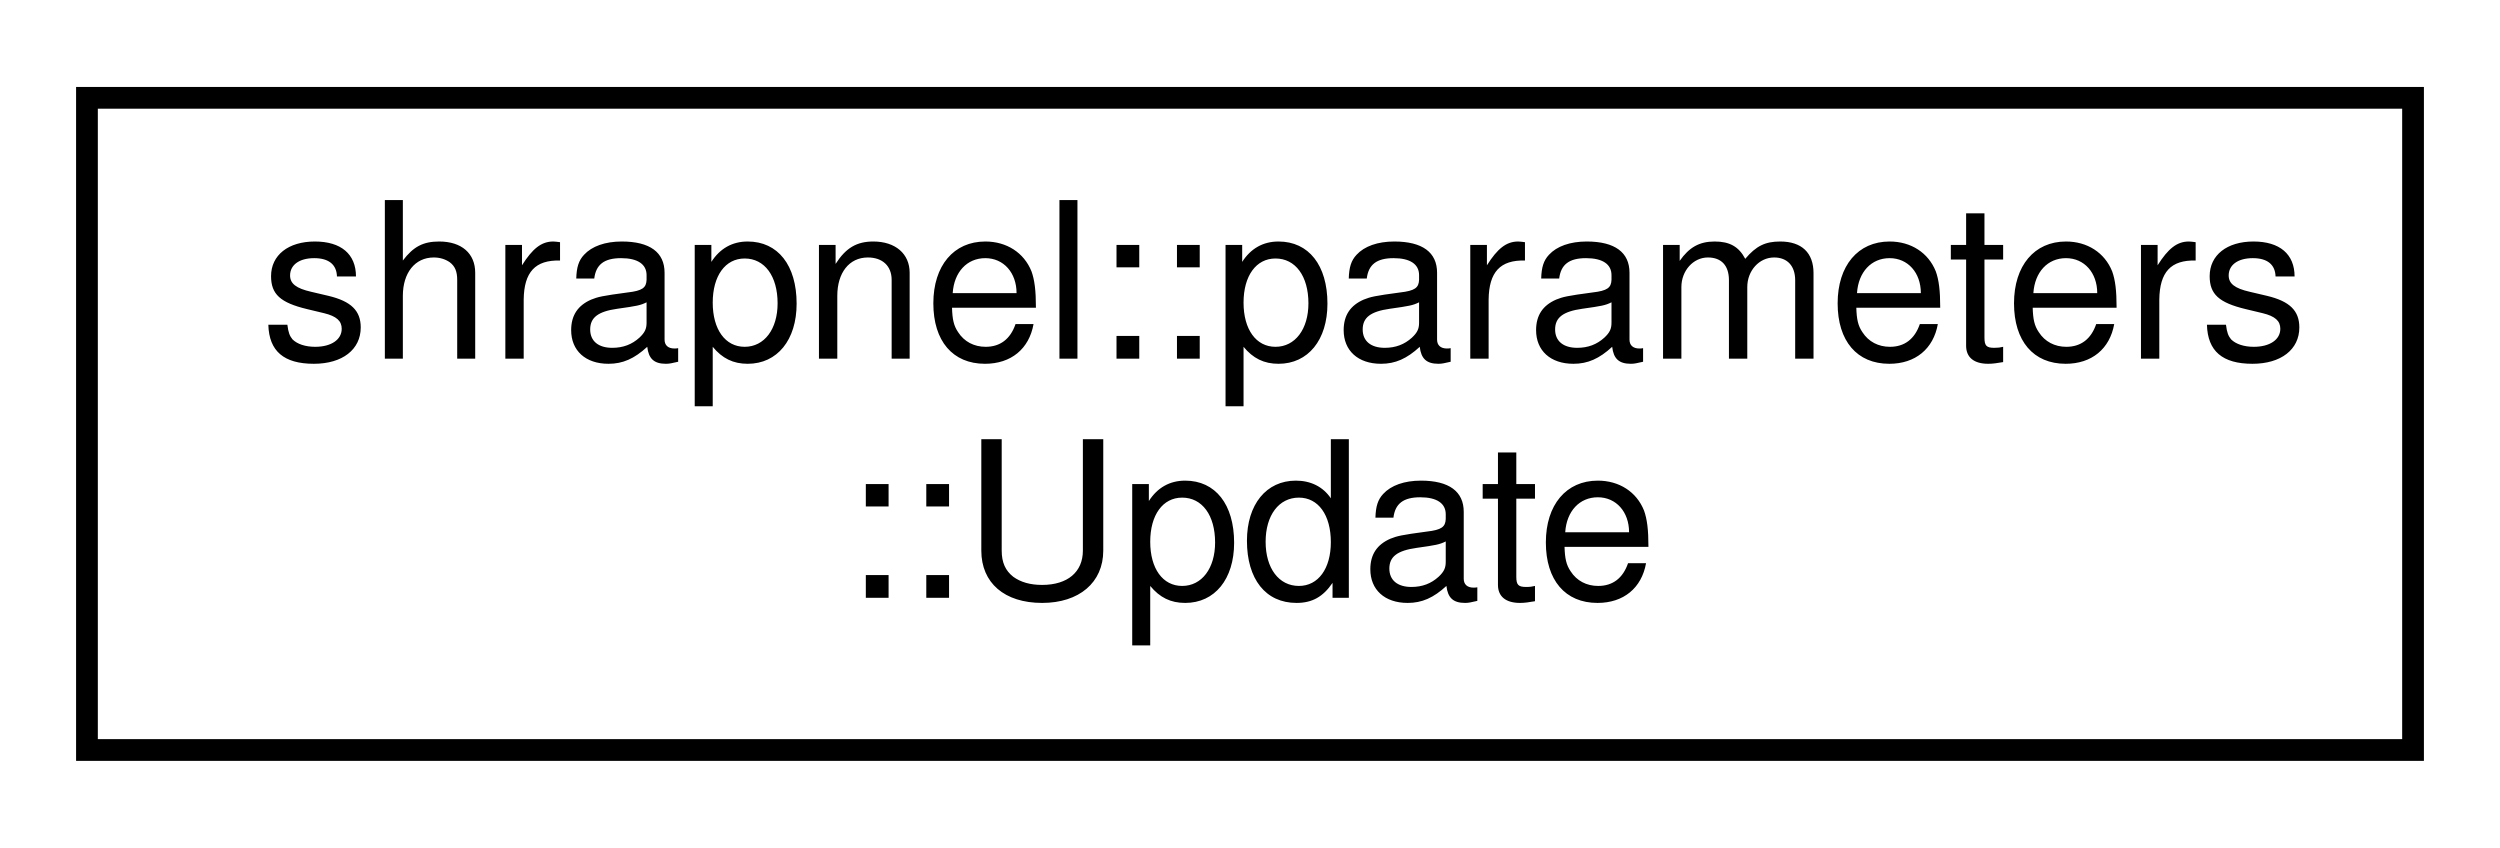
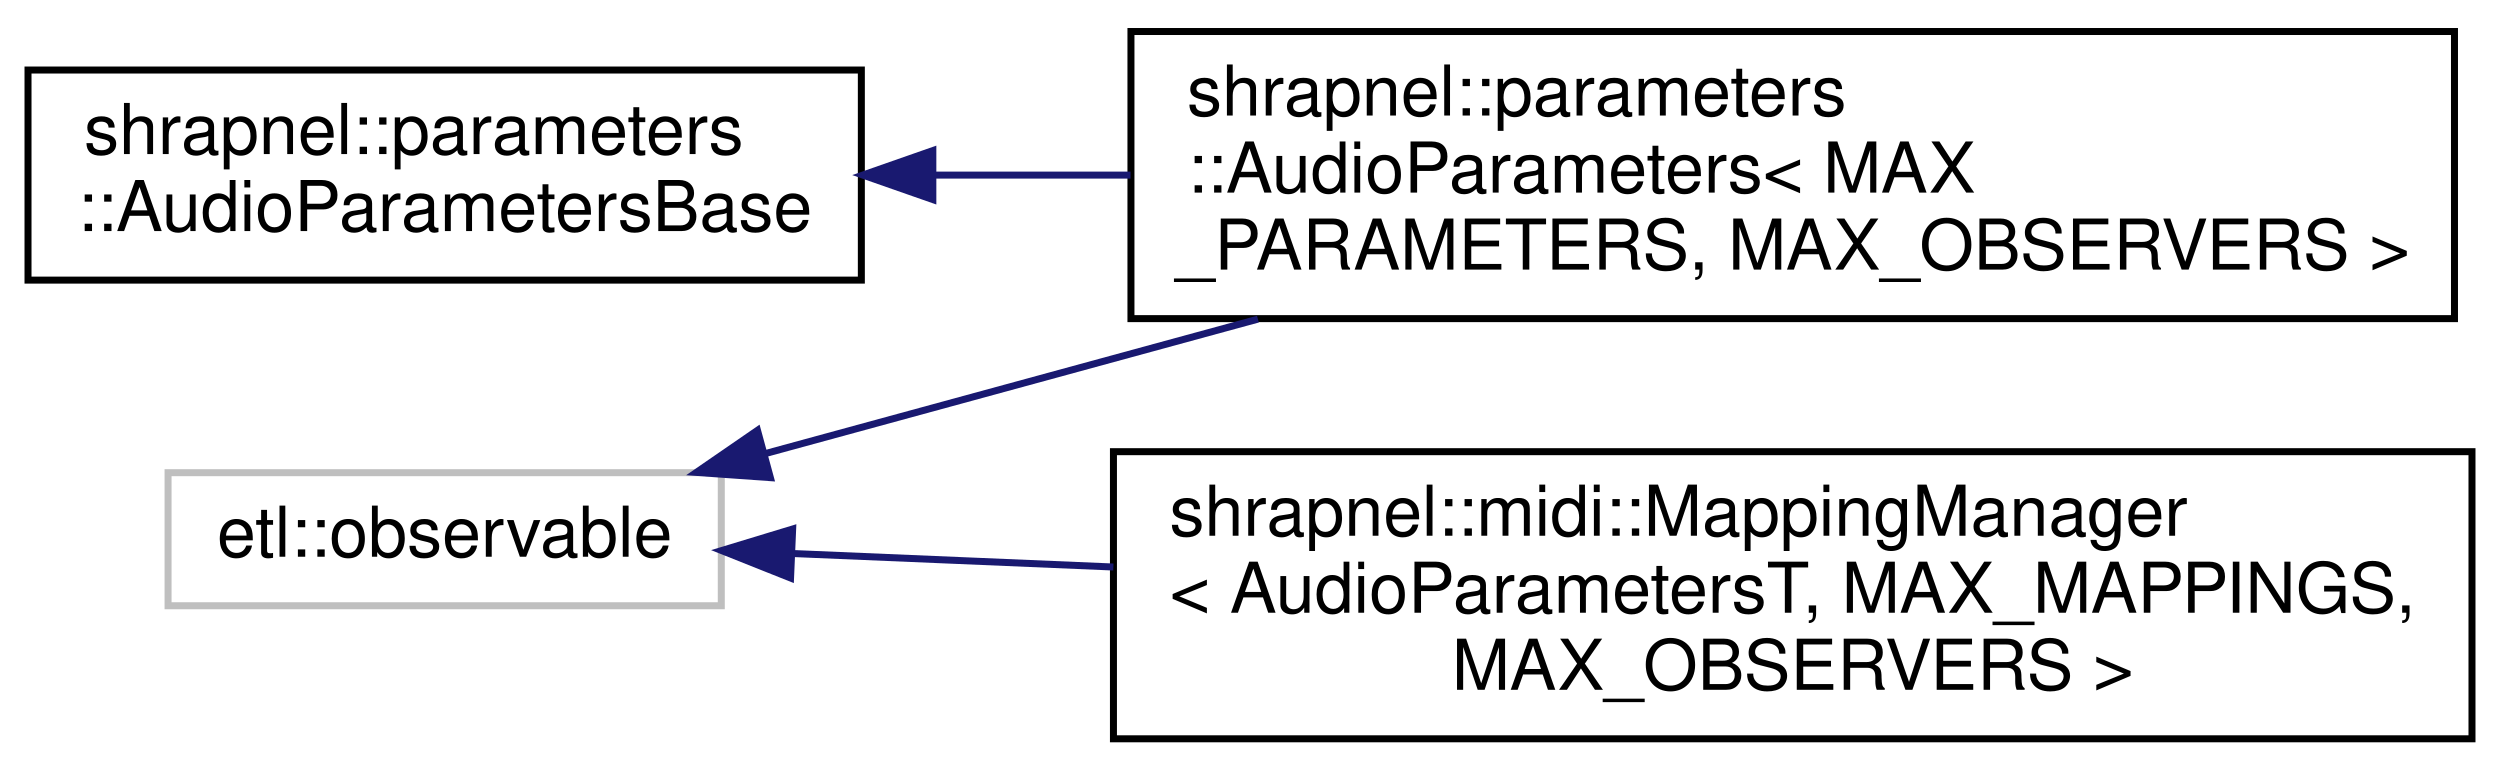
- <svg xmlns="http://www.w3.org/2000/svg" xmlns:xlink="http://www.w3.org/1999/xlink" width="115pt" height="39pt" viewBox="0.00 0.00 115.00 39.00">
-   <g id="graph0" class="graph" transform="scale(1 1) rotate(0) translate(4 35)">
+ <svg xmlns="http://www.w3.org/2000/svg" xmlns:xlink="http://www.w3.org/1999/xlink" width="357pt" height="110pt" viewBox="0.00 0.00 357.00 110.00">
+   <g id="graph0" class="graph" transform="scale(1 1) rotate(0) translate(4 106)">
    <g id="node1" class="node">
      <g id="a_node1">
-         <a xlink:href="structshrapnel_1_1parameters_1_1Update.html" target="_top" xlink:title=" ">
-           <polygon fill="none" stroke="black" points="0,-0.5 0,-30.5 107,-30.5 107,-0.5 0,-0.5" />
-           <text text-anchor="start" x="8" y="-18.5" font-family="Helvetica,sans-Serif" font-size="10.00">shrapnel::parameters</text>
-           <text text-anchor="middle" x="53.5" y="-7.5" font-family="Helvetica,sans-Serif" font-size="10.00">::Update</text>
+         <a xlink:href="classshrapnel_1_1parameters_1_1AudioParametersBase.html" target="_top" xlink:title=" ">
+           <polygon fill="none" stroke="black" points="0,-66 0,-96 119,-96 119,-66 0,-66" />
+           <text text-anchor="start" x="8" y="-84" font-family="Helvetica,sans-Serif" font-size="10.00">shrapnel::parameters</text>
+           <text text-anchor="middle" x="59.5" y="-73" font-family="Helvetica,sans-Serif" font-size="10.00">::AudioParametersBase</text>
        </a>
      </g>
    </g>
+     <g id="node2" class="node">
+       <g id="a_node2">
+         <a xlink:href="classshrapnel_1_1parameters_1_1AudioParameters.html" target="_top" xlink:title=" ">
+           <polygon fill="none" stroke="black" points="157.5,-60.5 157.5,-101.5 346.5,-101.5 346.5,-60.5 157.5,-60.5" />
+           <text text-anchor="start" x="165.5" y="-89.5" font-family="Helvetica,sans-Serif" font-size="10.00">shrapnel::parameters</text>
+           <text text-anchor="start" x="165.5" y="-78.5" font-family="Helvetica,sans-Serif" font-size="10.00">::AudioParameters&lt; MAX</text>
+           <text text-anchor="middle" x="252" y="-67.5" font-family="Helvetica,sans-Serif" font-size="10.00">_PARAMETERS, MAX_OBSERVERS &gt;</text>
+         </a>
+       </g>
+     </g>
+     <g id="edge1" class="edge">
+       <path fill="none" stroke="midnightblue" d="M129.35,-81C138.49,-81 147.97,-81 157.44,-81" />
+       <polygon fill="midnightblue" stroke="midnightblue" points="129.21,-77.5 119.21,-81 129.21,-84.5 129.21,-77.5" />
+     </g>
+     <g id="node3" class="node">
+       <g id="a_node3">
+         <a xlink:title=" ">
+           <polygon fill="none" stroke="#bfbfbf" points="20,-19.5 20,-38.5 99,-38.5 99,-19.5 20,-19.5" />
+           <text text-anchor="middle" x="59.5" y="-26.5" font-family="Helvetica,sans-Serif" font-size="10.00">etl::observable</text>
+         </a>
+       </g>
+     </g>
+     <g id="edge3" class="edge">
+       <path fill="none" stroke="midnightblue" d="M105.33,-41.24C126.29,-46.96 151.83,-53.93 175.63,-60.43" />
+       <polygon fill="midnightblue" stroke="midnightblue" points="106.01,-37.79 95.44,-38.54 104.17,-44.55 106.01,-37.79" />
+     </g>
+     <g id="node4" class="node">
+       <g id="a_node4">
+         <a xlink:href="classshrapnel_1_1midi_1_1MappingManager.html" target="_top" xlink:title=" ">
+           <polygon fill="none" stroke="black" points="155,-0.5 155,-41.5 349,-41.5 349,-0.5 155,-0.5" />
+           <text text-anchor="start" x="163" y="-29.5" font-family="Helvetica,sans-Serif" font-size="10.00">shrapnel::midi::MappingManager</text>
+           <text text-anchor="start" x="163" y="-18.5" font-family="Helvetica,sans-Serif" font-size="10.00">&lt; AudioParametersT, MAX_MAPPINGS,</text>
+           <text text-anchor="middle" x="252" y="-7.5" font-family="Helvetica,sans-Serif" font-size="10.00"> MAX_OBSERVERS &gt;</text>
+         </a>
+       </g>
+     </g>
+     <g id="edge2" class="edge">
+       <path fill="none" stroke="midnightblue" d="M109.39,-26.95C123.4,-26.36 139.18,-25.7 154.99,-25.03" />
+       <polygon fill="midnightblue" stroke="midnightblue" points="108.89,-23.46 99.05,-27.38 109.19,-30.46 108.89,-23.46" />
+     </g>
  </g>
</svg>
